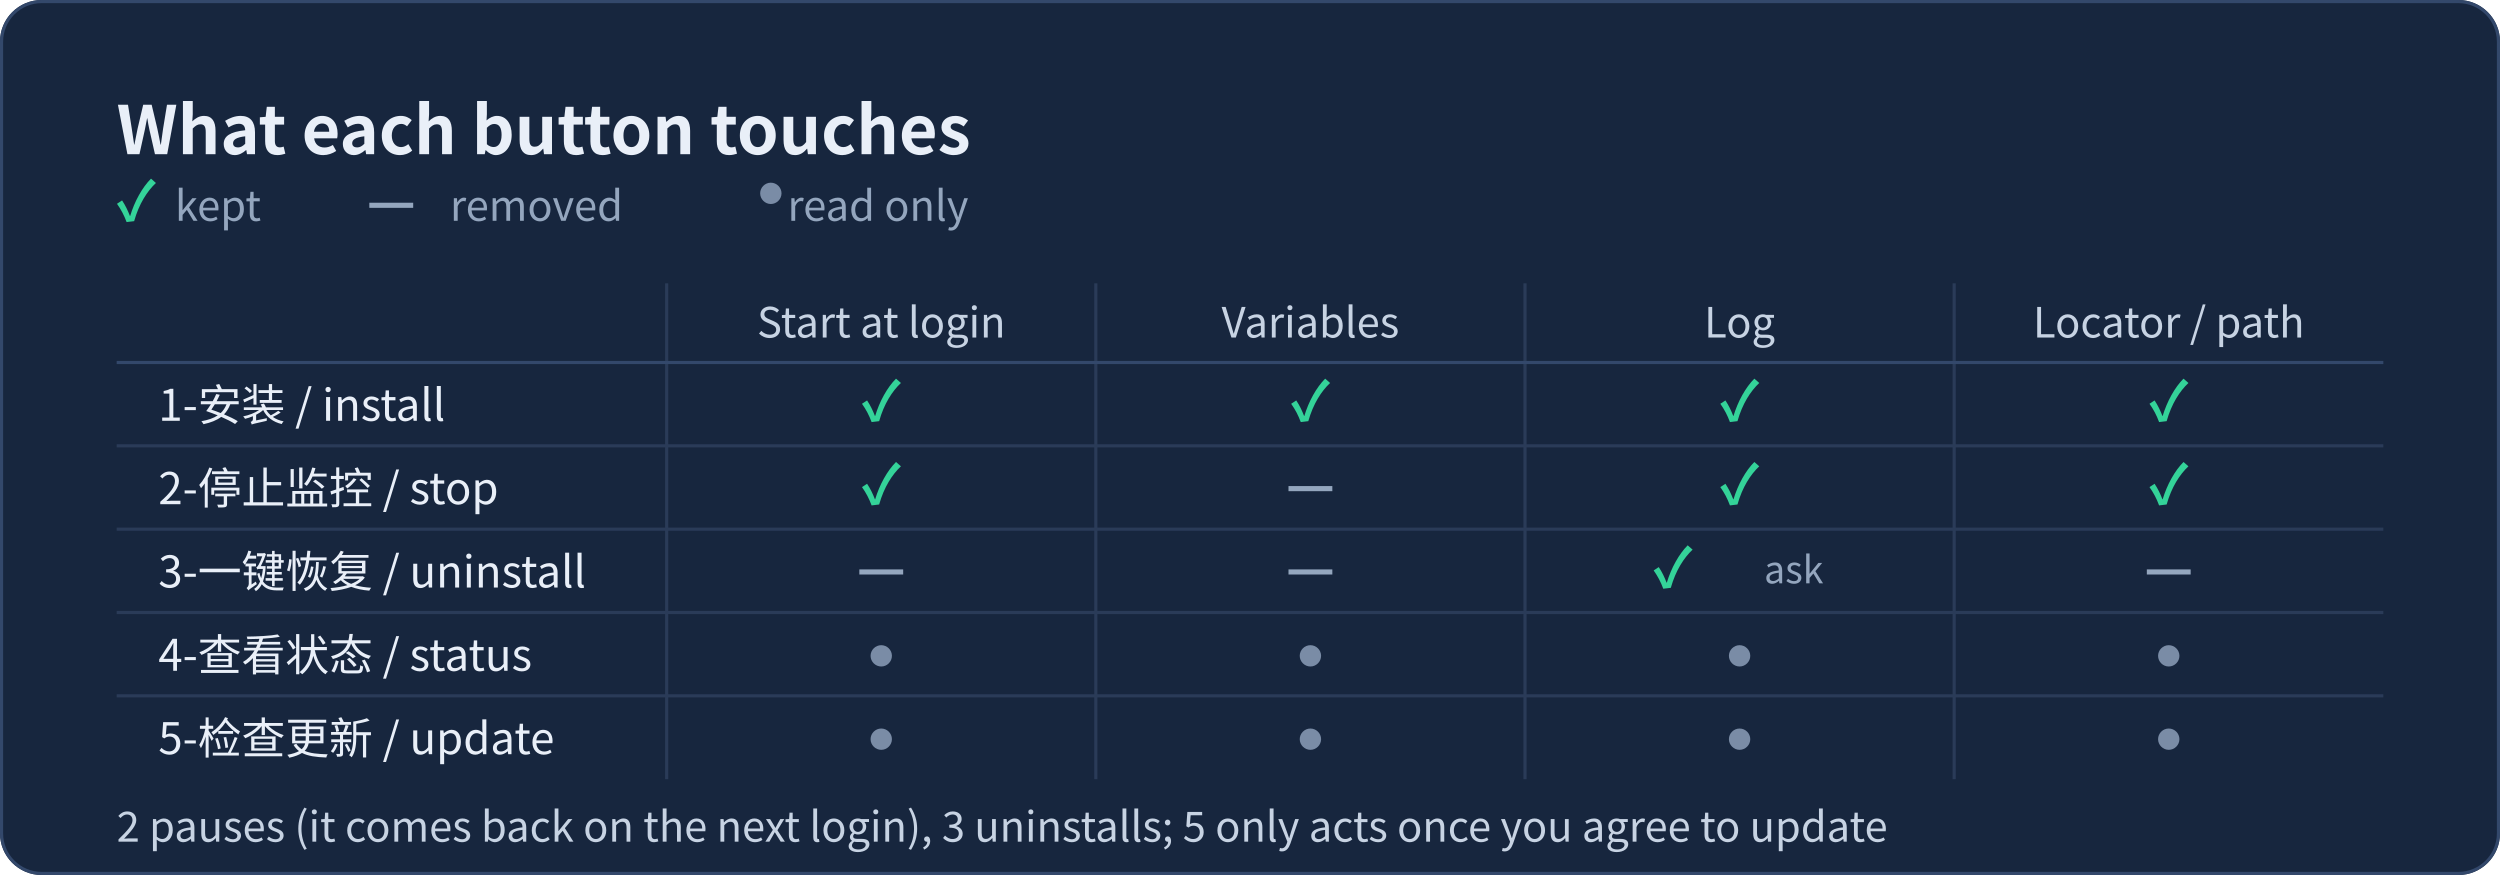
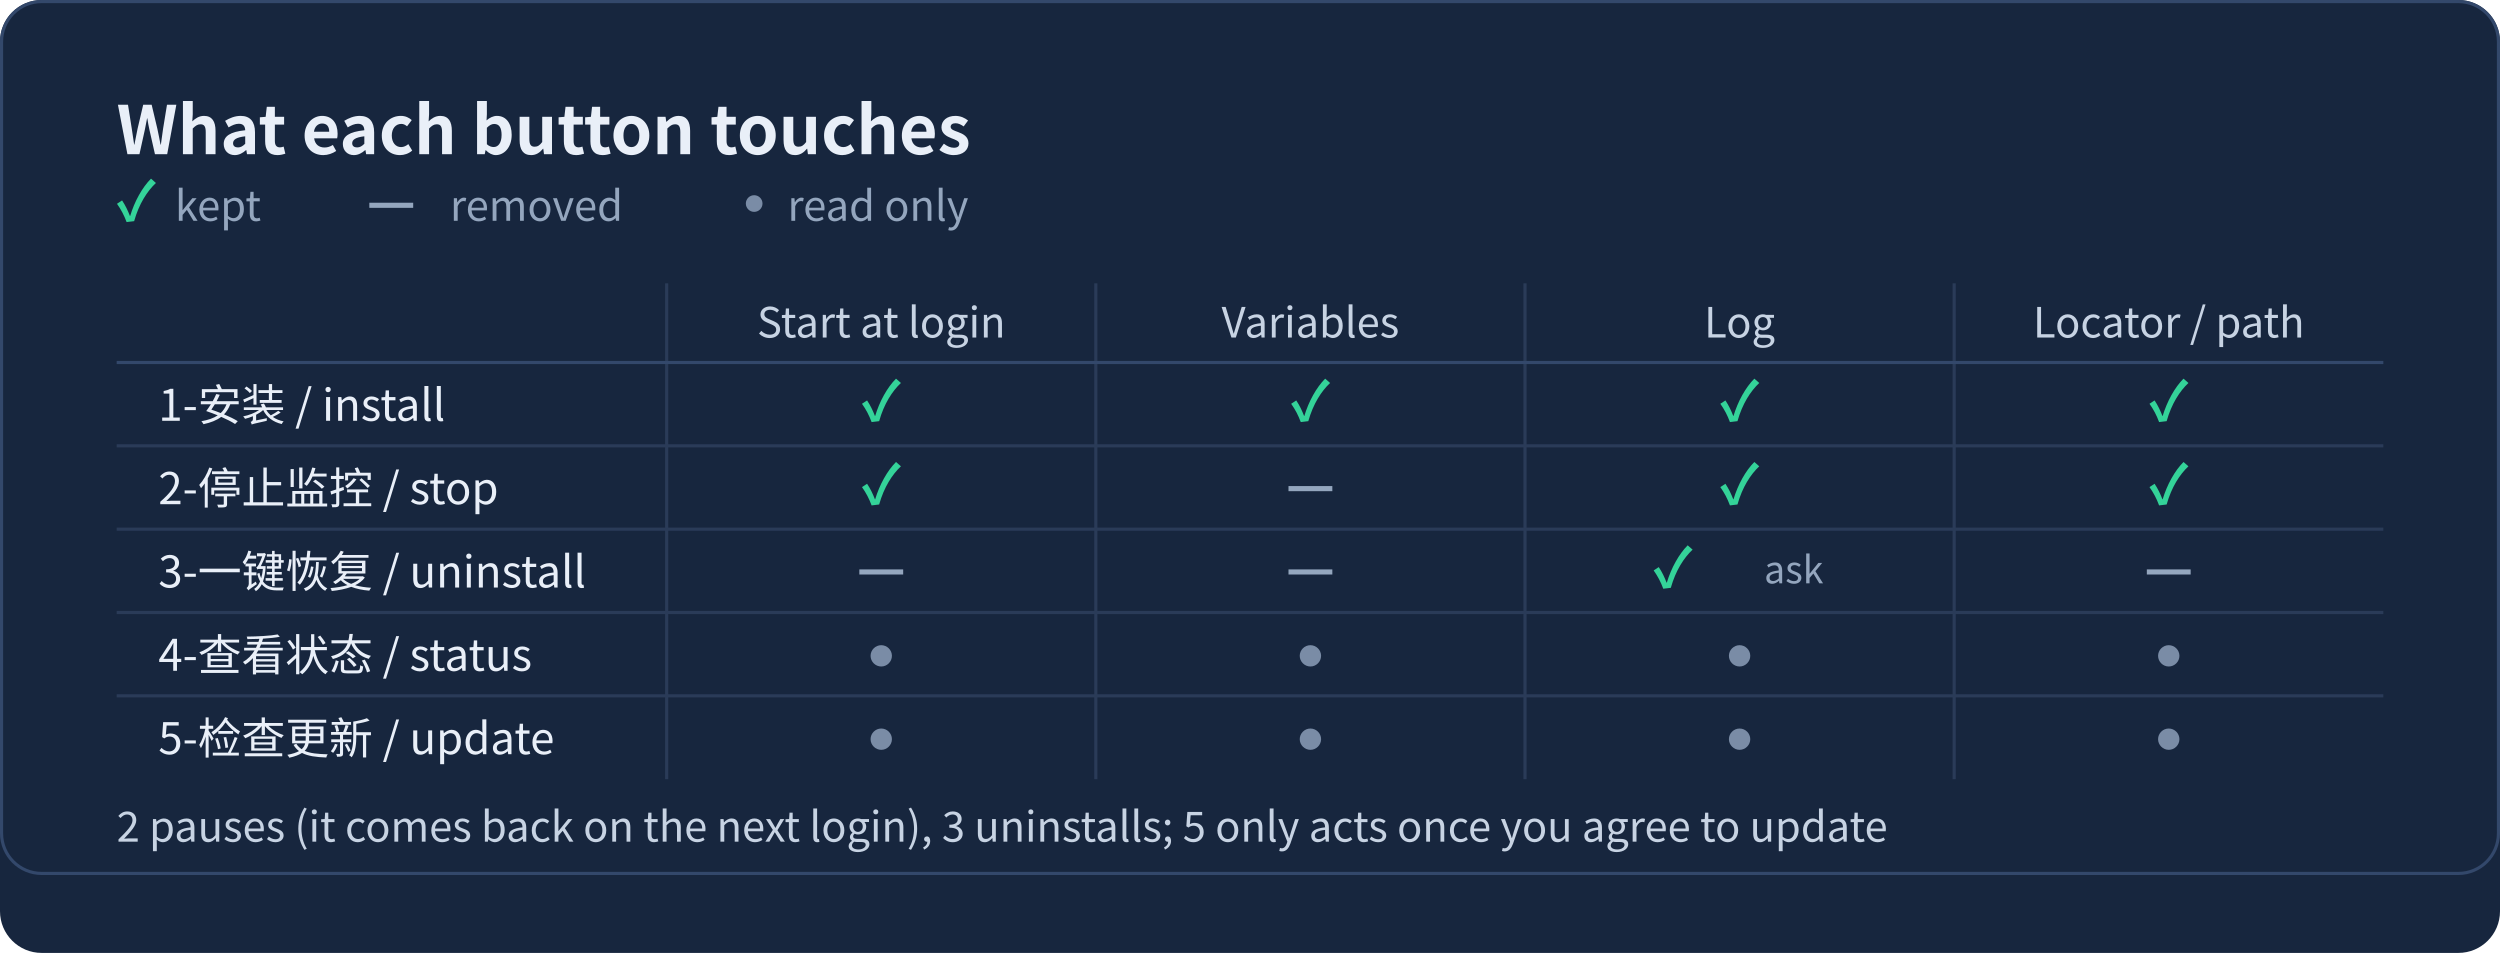
- <svg xmlns="http://www.w3.org/2000/svg" width="1200" height="420" viewBox="0 0 1200 420" role="img" aria-labelledby="buttonsTitle buttonsDesc">
-   <rect width="1200" height="420" rx="20" fill="#17263E" />
+ <svg xmlns="http://www.w3.org/2000/svg" width="1200" height="457.4" viewBox="0 0 1200 457.4" role="img" aria-labelledby="buttonsTitle buttonsDesc">
+   <rect width="1200" height="457.4" rx="20" fill="#17263E" />
  <rect x="0.75" y="0.75" width="1198.5" height="418.5" rx="19.25" fill="none" stroke="#33486B" stroke-width="1.5" />
  <g id="heading" font-family="-apple-system, BlinkMacSystemFont, 'Segoe UI', 'PingFang SC', 'Noto Sans CJK SC', sans-serif">
    <text x="56" y="74" font-size="32" font-weight="700" fill="#E9EFF8">What each button touches</text>
    <text x="56" y="106" font-size="26" font-weight="700" fill="#34D399">✓</text>
    <text x="84" y="106" font-size="20" fill="#94A6BE">kept</text>
    <text x="176" y="106" font-size="26" font-weight="700" fill="#94A6BE">—</text>
    <text x="216" y="106" font-size="20" fill="#94A6BE">removed</text>
-     <text x="350" y="108" font-size="40" font-weight="700" fill="#7A8CA6">·</text>
+     <circle cx="362" cy="97.7" r="4" fill="#7A8CA6" />
    <text x="378" y="106" font-size="20" fill="#94A6BE">read only</text>
  </g>
  <g id="grid" fill="none" stroke-width="1.5">
    <path d="M320 136V374M526 136V374M732 136V374M938 136V374M56 214H1144M56 254H1144M56 294H1144M56 334H1144" stroke="#2A3B58" />
    <path d="M56 174H1144" stroke="#33486B" />
  </g>
  <g id="column-labels" font-family="-apple-system, BlinkMacSystemFont, 'Segoe UI', 'PingFang SC', 'Noto Sans CJK SC', sans-serif" font-size="20" fill="#C7D3E3" text-anchor="middle">
    <text x="423" y="162">Start at login</text>
    <text x="629" y="162">Variables</text>
    <text x="835" y="162">Log</text>
    <text x="1041" y="162">Locator / path</text>
  </g>
  <g id="row-labels" font-family="-apple-system, BlinkMacSystemFont, 'Segoe UI', 'PingFang SC', 'Noto Sans CJK SC', sans-serif" font-size="21" fill="#E9EFF8">
    <text x="76" y="202">1-安装 / install</text>
    <text x="76" y="242">2-停止监控 / stop</text>
    <text x="76" y="282">3-一键恢复 / uninstall</text>
    <text x="76" y="322">4-查看状态 / status</text>
    <text x="76" y="362">5-检查更新 / update</text>
  </g>
  <g id="kept" font-family="-apple-system, BlinkMacSystemFont, 'Segoe UI', 'PingFang SC', 'Noto Sans CJK SC', sans-serif" font-size="26" font-weight="700" fill="#34D399" text-anchor="middle">
    <text x="423" y="202">✓</text>
    <text x="629" y="202">✓</text>
    <text x="835" y="202">✓</text>
    <text x="1041" y="202">✓</text>
    <text x="423" y="242">✓</text>
    <text x="835" y="242">✓</text>
    <text x="1041" y="242">✓</text>
    <text x="803" y="282">✓</text>
  </g>
  <g id="cleared" font-family="-apple-system, BlinkMacSystemFont, 'Segoe UI', 'PingFang SC', 'Noto Sans CJK SC', sans-serif" font-size="26" font-weight="700" fill="#94A6BE" text-anchor="middle">
    <text x="629" y="242">—</text>
    <text x="423" y="282">—</text>
    <text x="629" y="282">—</text>
    <text x="1041" y="282">—</text>
  </g>
  <g id="read-only" font-family="-apple-system, BlinkMacSystemFont, 'Segoe UI', 'PingFang SC', 'Noto Sans CJK SC', sans-serif" font-size="40" font-weight="700" fill="#7A8CA6" text-anchor="middle">
    <text x="423" y="330">·</text>
    <text x="629" y="330">·</text>
    <text x="835" y="330">·</text>
    <text x="1041" y="330">·</text>
    <text x="423" y="370">·</text>
    <text x="629" y="370">·</text>
    <text x="835" y="370">·</text>
    <text x="1041" y="370">·</text>
  </g>
  <text x="861" y="280" font-family="-apple-system, BlinkMacSystemFont, 'Segoe UI', 'PingFang SC', 'Noto Sans CJK SC', sans-serif" font-size="18" fill="#94A6BE" text-anchor="middle">ask</text>
  <text x="56" y="404" font-family="-apple-system, BlinkMacSystemFont, 'Segoe UI', 'PingFang SC', 'Noto Sans CJK SC', sans-serif" font-size="20" fill="#C7D3E3">2 pauses (it comes back on the next login), 3 uninstalls; 5 only acts once you agree to update</text>
</svg>
